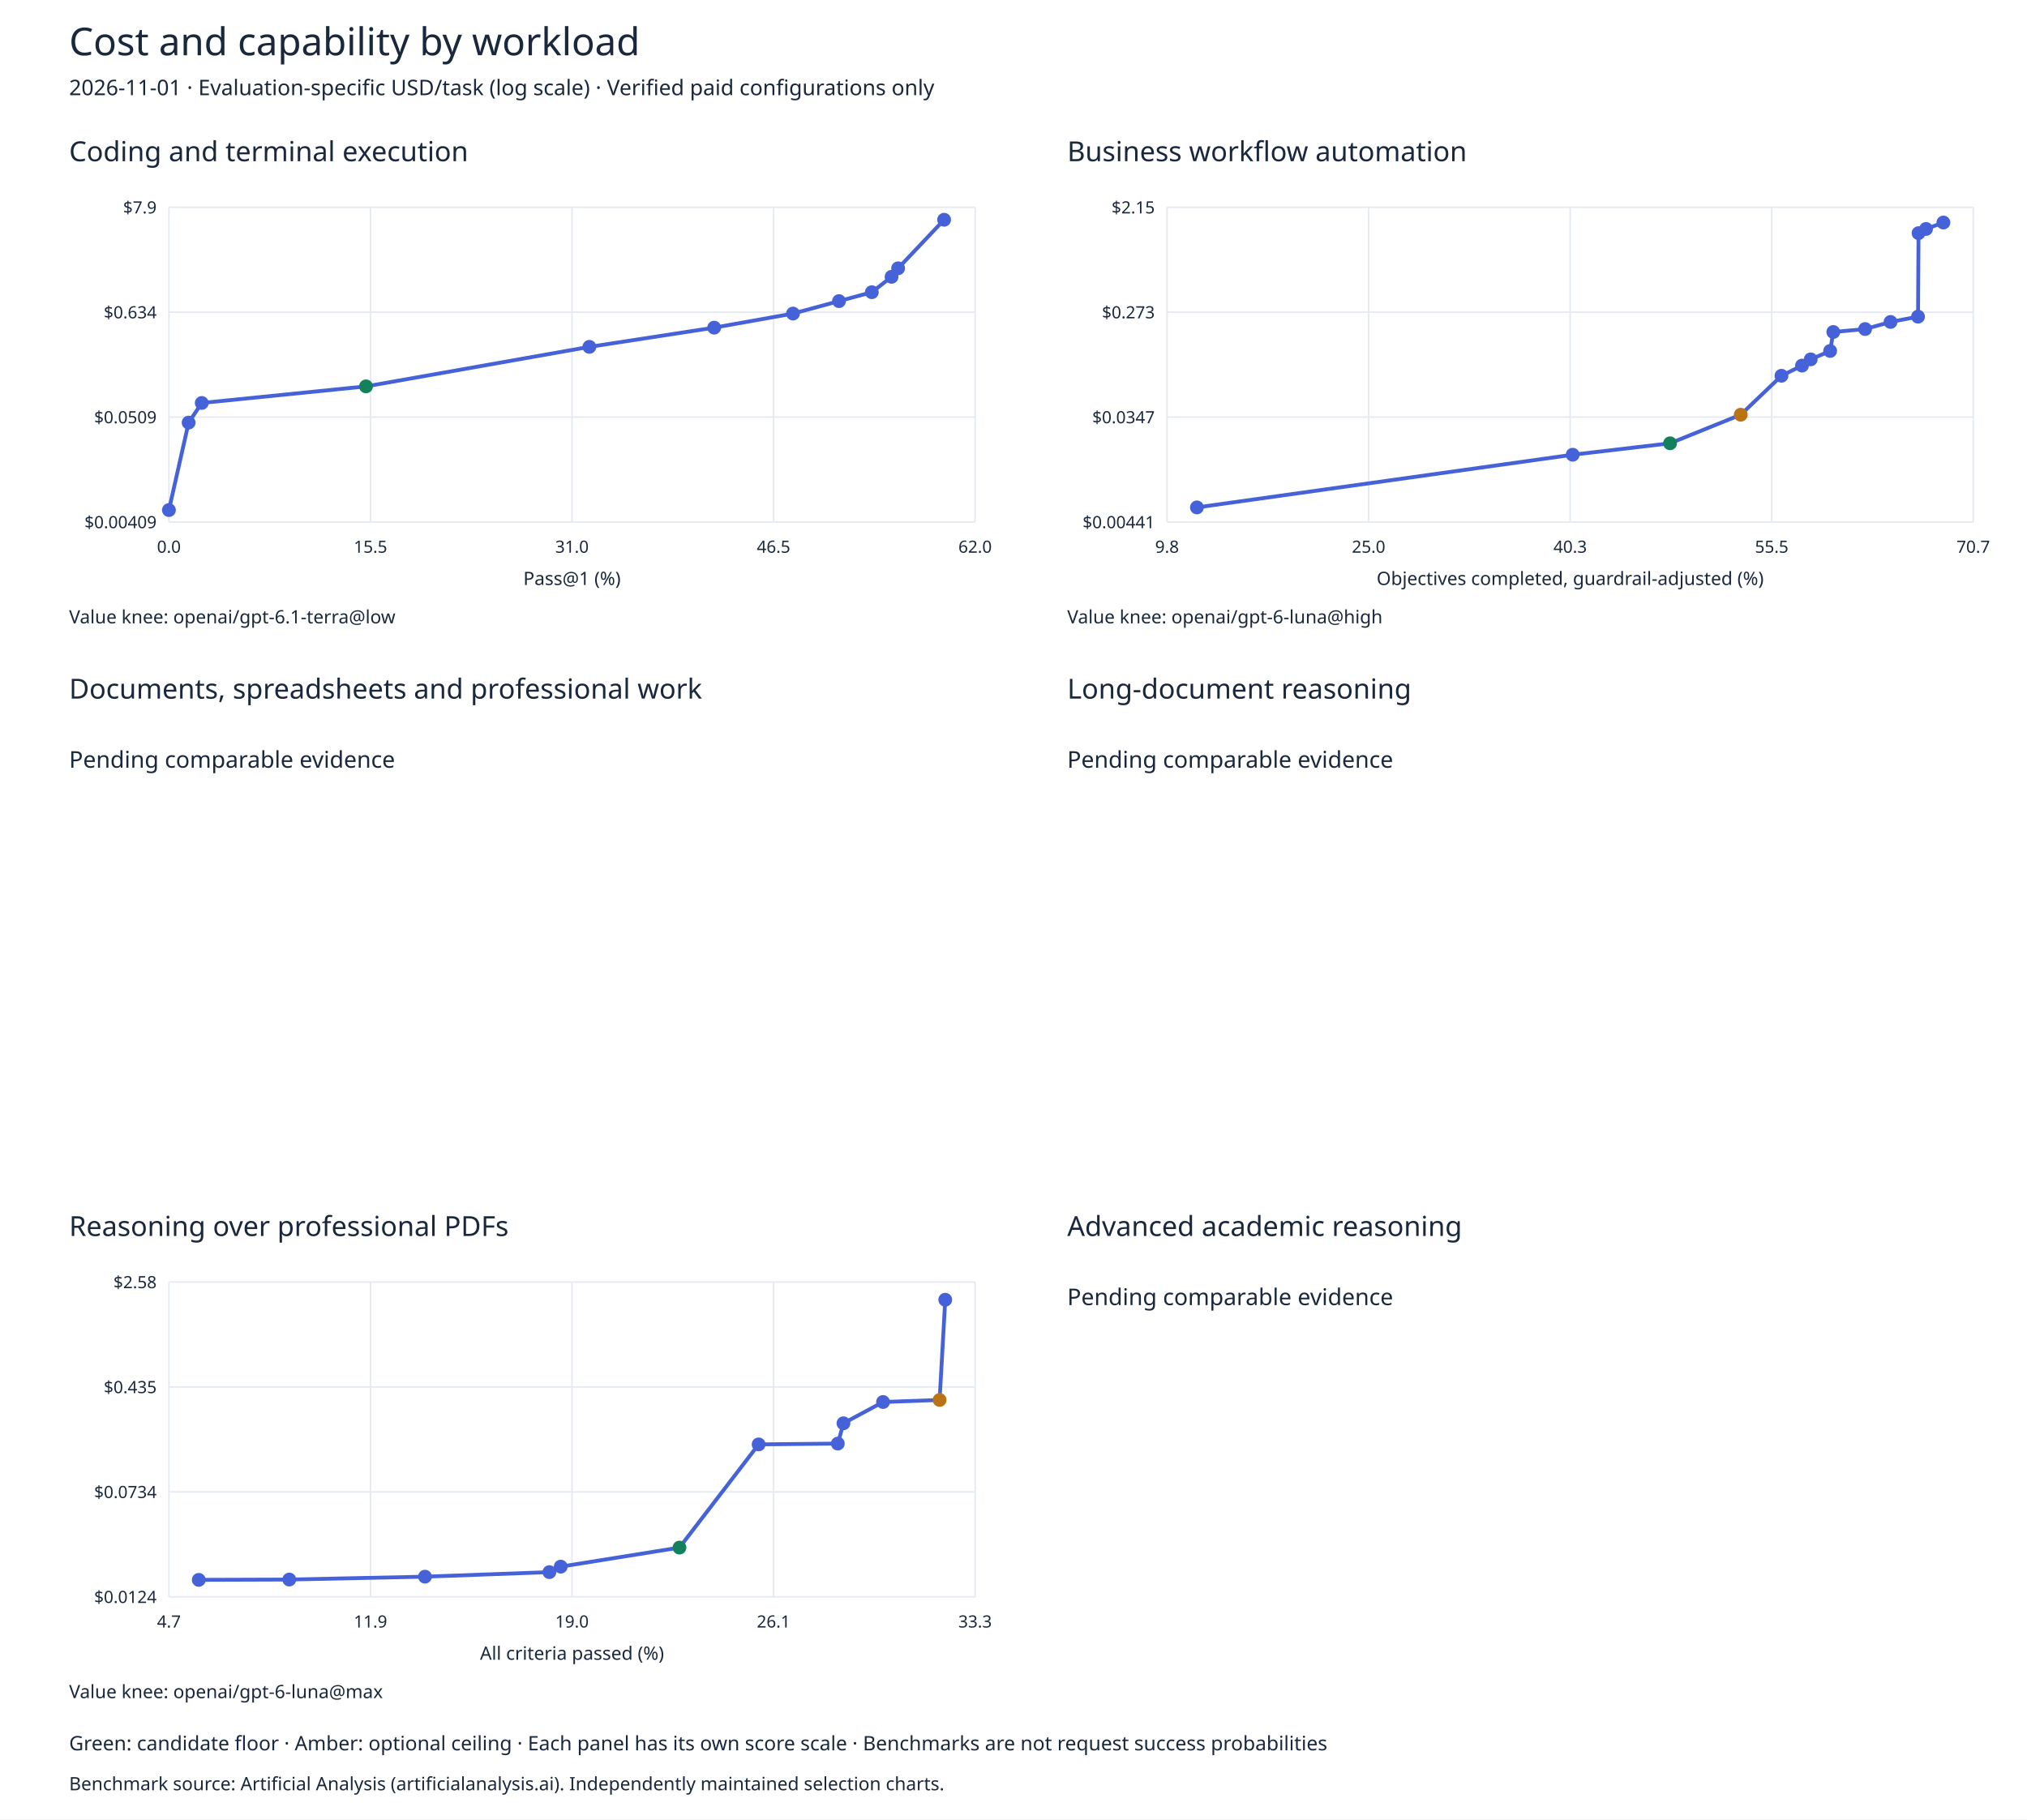
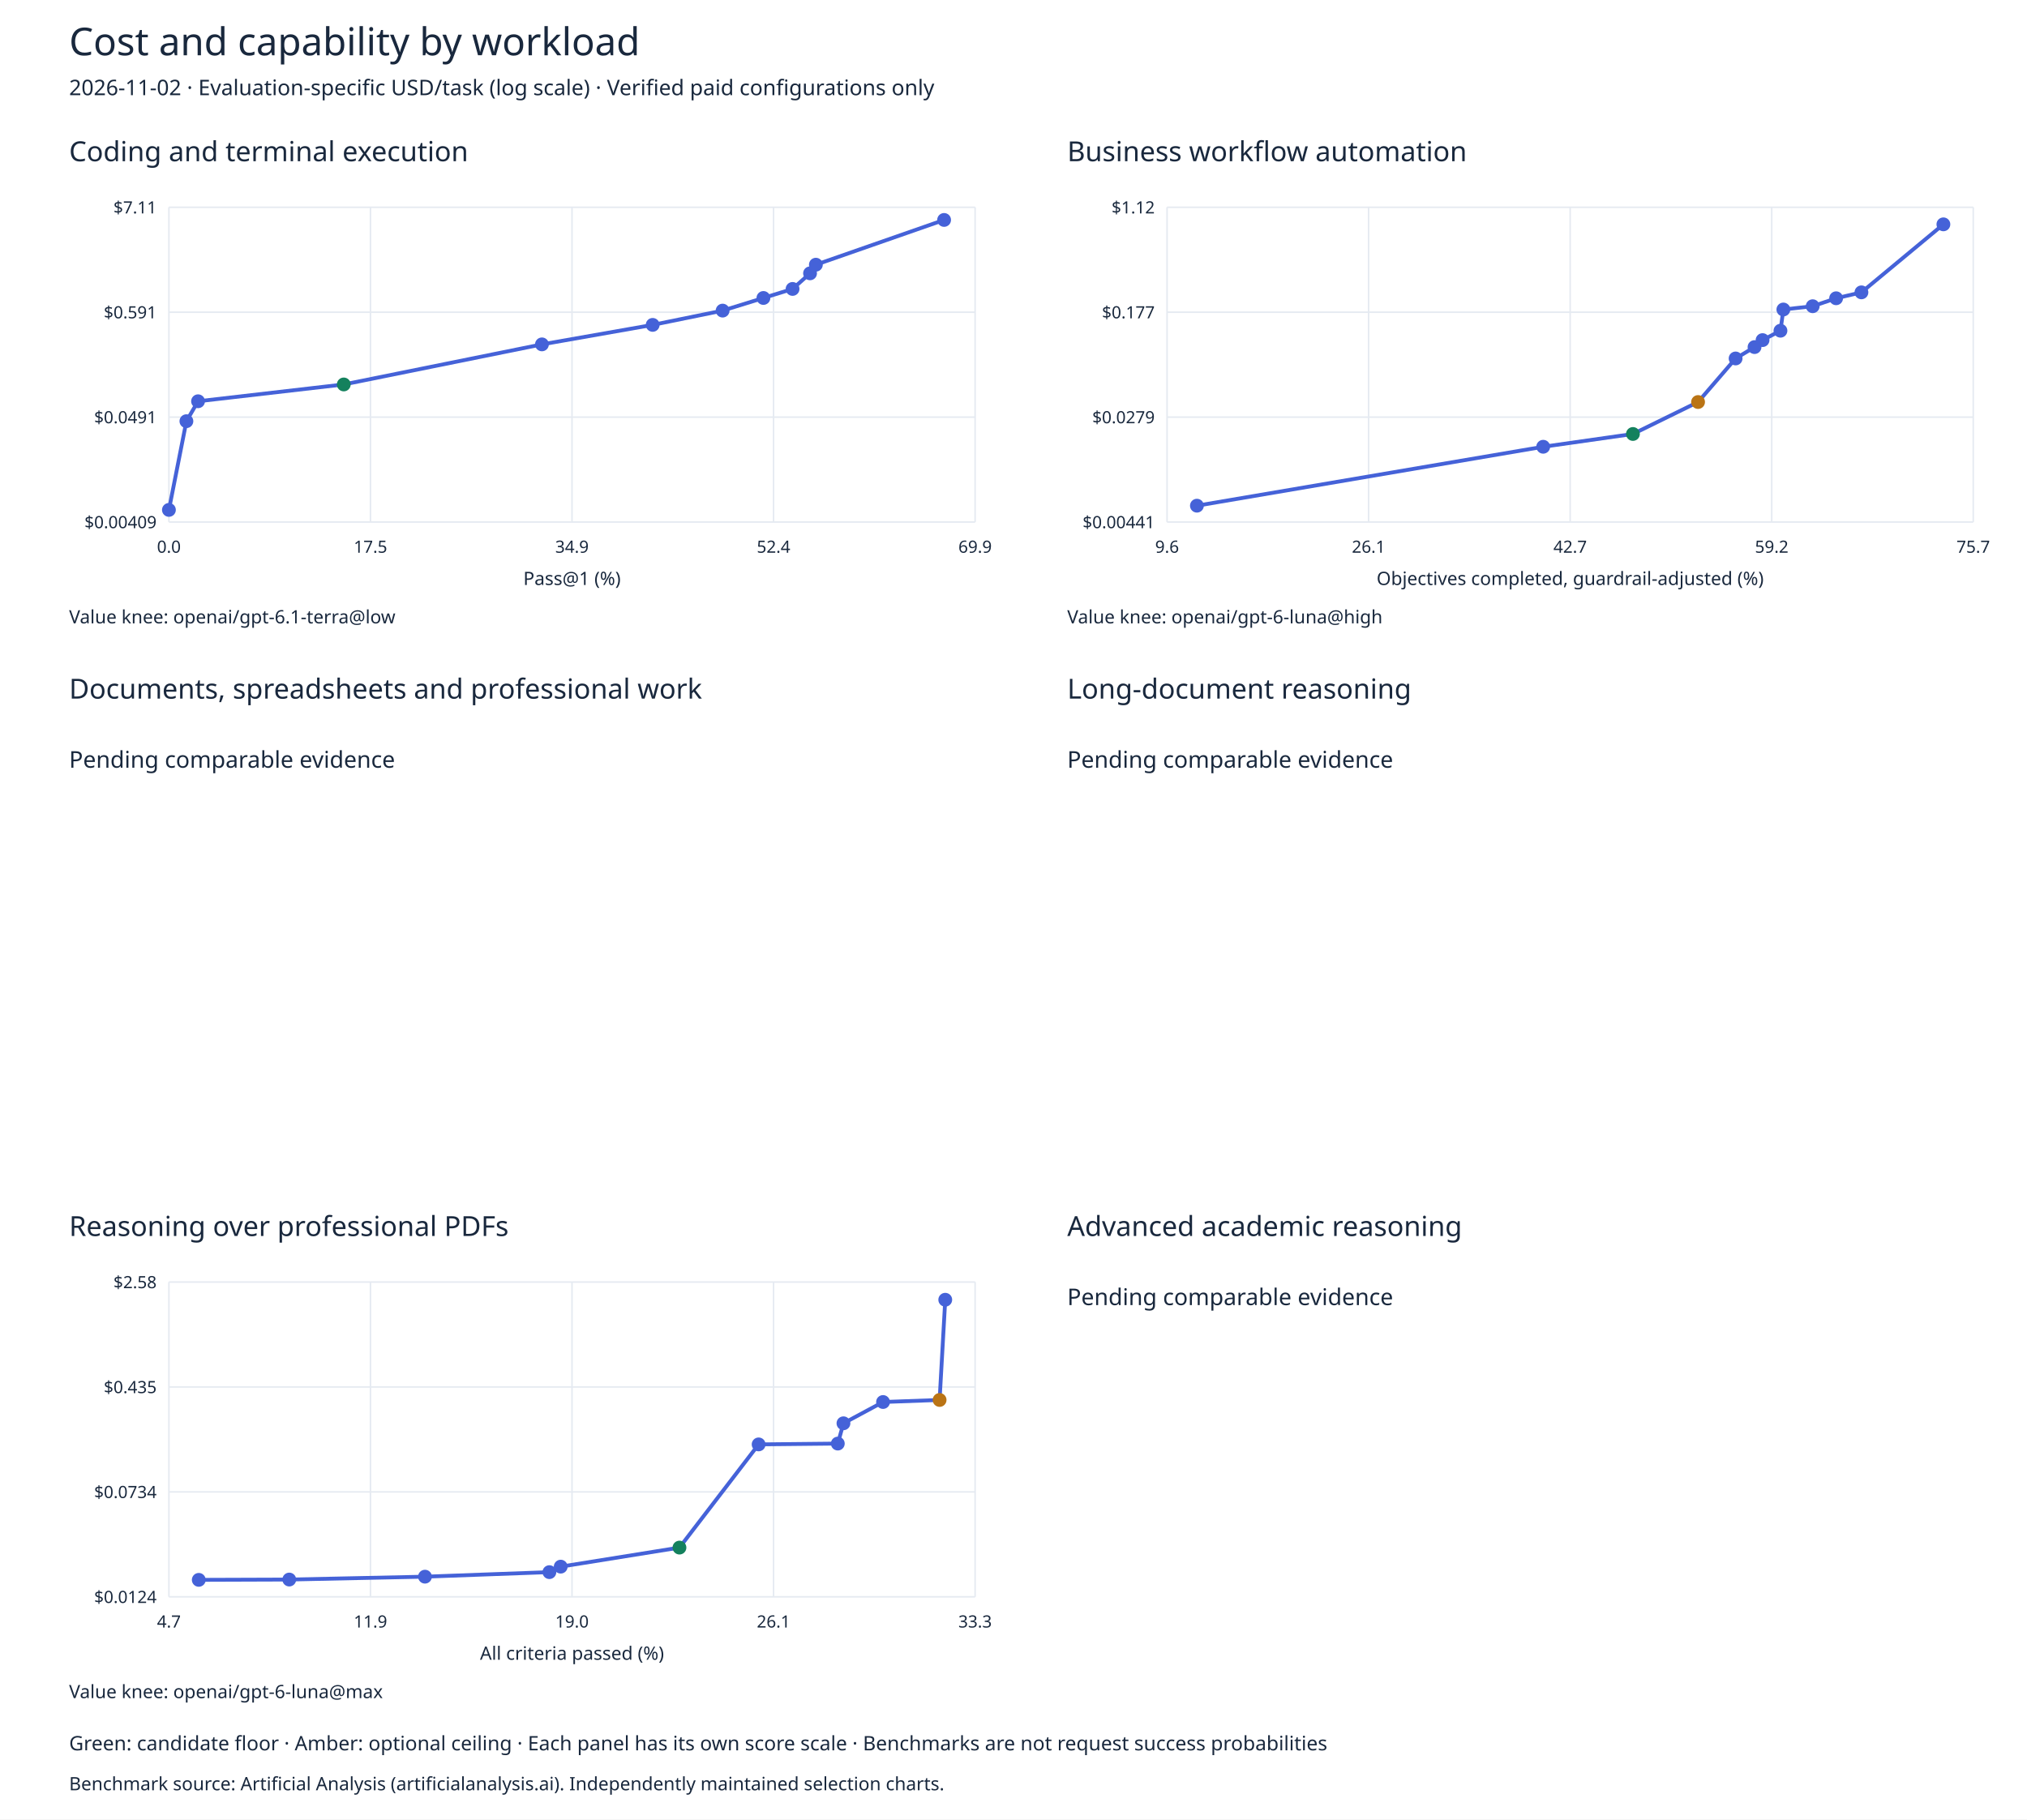
<svg xmlns="http://www.w3.org/2000/svg" width="1320" height="1185" viewBox="0 0 1320 1185">
  <rect width="100%" height="100%" fill="#ffffff" />
  <g font-family="sans-serif" fill="#19283d">
    <text x="45" y="36" font-size="25">Cost and capability by workload</text>
-     <text x="45" y="62" font-size="14">2026-11-01 · Evaluation-specific USD/task (log scale) · Verified paid configurations only</text>
+     <text x="45" y="62" font-size="14">2026-11-02 · Evaluation-specific USD/task (log scale) · Verified paid configurations only</text>
    <text x="45" y="105" font-size="18">Coding and terminal execution</text>
    <path d="M110.0,135 V340" stroke="#e5eaf1" />
    <text x="110.0" y="360" text-anchor="middle" font-size="11">0.0</text>
    <path d="M241.25,135 V340" stroke="#e5eaf1" />
-     <text x="241.25" y="360" text-anchor="middle" font-size="11">15.5</text>
+     <text x="241.25" y="360" text-anchor="middle" font-size="11">17.5</text>
    <path d="M372.5,135 V340" stroke="#e5eaf1" />
-     <text x="372.5" y="360" text-anchor="middle" font-size="11">31.0</text>
+     <text x="372.5" y="360" text-anchor="middle" font-size="11">34.9</text>
    <path d="M503.75,135 V340" stroke="#e5eaf1" />
-     <text x="503.75" y="360" text-anchor="middle" font-size="11">46.5</text>
+     <text x="503.75" y="360" text-anchor="middle" font-size="11">52.4</text>
    <path d="M635.0,135 V340" stroke="#e5eaf1" />
-     <text x="635.0" y="360" text-anchor="middle" font-size="11">62.0</text>
+     <text x="635.0" y="360" text-anchor="middle" font-size="11">69.9</text>
    <path d="M110,340.0 H635" stroke="#e5eaf1" />
    <text x="102" y="344.0" text-anchor="end" font-size="11">$0.00409</text>
    <path d="M110,271.667 H635" stroke="#e5eaf1" />
-     <text x="102" y="275.667" text-anchor="end" font-size="11">$0.0509</text>
+     <text x="102" y="275.667" text-anchor="end" font-size="11">$0.0491</text>
    <path d="M110,203.333 H635" stroke="#e5eaf1" />
-     <text x="102" y="207.333" text-anchor="end" font-size="11">$0.634</text>
-     <path d="M110,135.0 H635" stroke="#e5eaf1" />
-     <text x="102" y="139.0" text-anchor="end" font-size="11">$7.9</text>
-     <polyline points="110.0,332.207 122.834,275.241 131.39,262.444 238.341,251.65 383.794,225.913 465.077,213.398 516.413,204.23 546.359,196.113 567.749,190.312 580.583,180.289 584.861,174.743 614.808,143.13" fill="none" stroke="#4562d8" stroke-width="2.5" />
-     <circle cx="110.0" cy="332.207" r="4.5" fill="#4562d8" />
-     <circle cx="122.834" cy="275.241" r="4.5" fill="#4562d8" />
-     <circle cx="131.39" cy="262.444" r="4.5" fill="#4562d8" />
-     <circle cx="238.341" cy="251.65" r="4.5" fill="#14815d" />
-     <circle cx="383.794" cy="225.913" r="4.5" fill="#4562d8" />
-     <circle cx="465.077" cy="213.398" r="4.5" fill="#4562d8" />
-     <circle cx="516.413" cy="204.23" r="4.5" fill="#4562d8" />
-     <circle cx="546.359" cy="196.113" r="4.5" fill="#4562d8" />
-     <circle cx="567.749" cy="190.312" r="4.5" fill="#4562d8" />
-     <circle cx="580.583" cy="180.289" r="4.5" fill="#4562d8" />
-     <circle cx="584.861" cy="174.743" r="4.5" fill="#4562d8" />
-     <circle cx="614.808" cy="143.13" r="4.5" fill="#4562d8" />
+     <text x="102" y="207.333" text-anchor="end" font-size="11">$0.591</text>
+     <path d="M110,135 H635" stroke="#e5eaf1" />
+     <text x="102" y="139" text-anchor="end" font-size="11">$7.11</text>
+     <polyline points="110.0,332.096 121.387,274.32 128.978,261.34 223.866,250.392 352.915,224.29 425.03,211.596 470.577,202.298 497.146,194.066 516.123,188.182 527.51,178.016 531.306,172.391 614.808,143.245" fill="none" stroke="#4562d8" stroke-width="2.5" />
+     <circle cx="110.0" cy="332.096" r="4.5" fill="#4562d8" />
+     <circle cx="121.387" cy="274.32" r="4.5" fill="#4562d8" />
+     <circle cx="128.978" cy="261.34" r="4.5" fill="#4562d8" />
+     <circle cx="223.866" cy="250.392" r="4.5" fill="#14815d" />
+     <circle cx="352.915" cy="224.29" r="4.5" fill="#4562d8" />
+     <circle cx="425.03" cy="211.596" r="4.5" fill="#4562d8" />
+     <circle cx="470.577" cy="202.298" r="4.5" fill="#4562d8" />
+     <circle cx="497.146" cy="194.066" r="4.5" fill="#4562d8" />
+     <circle cx="516.123" cy="188.182" r="4.5" fill="#4562d8" />
+     <circle cx="527.51" cy="178.016" r="4.5" fill="#4562d8" />
+     <circle cx="531.306" cy="172.391" r="4.5" fill="#4562d8" />
+     <circle cx="614.808" cy="143.245" r="4.5" fill="#4562d8" />
    <text x="372.5" y="381" text-anchor="middle" font-size="12">Pass@1 (%)</text>
    <text x="45" y="406" font-size="12">Value knee: openai/gpt-6.1-terra@low</text>
    <text x="695" y="105" font-size="18">Business workflow automation</text>
    <path d="M760.0,135 V340" stroke="#e5eaf1" />
-     <text x="760.0" y="360" text-anchor="middle" font-size="11">9.8</text>
+     <text x="760.0" y="360" text-anchor="middle" font-size="11">9.6</text>
    <path d="M891.25,135 V340" stroke="#e5eaf1" />
-     <text x="891.25" y="360" text-anchor="middle" font-size="11">25.0</text>
+     <text x="891.25" y="360" text-anchor="middle" font-size="11">26.1</text>
    <path d="M1022.5,135 V340" stroke="#e5eaf1" />
-     <text x="1022.5" y="360" text-anchor="middle" font-size="11">40.3</text>
+     <text x="1022.5" y="360" text-anchor="middle" font-size="11">42.7</text>
    <path d="M1153.75,135 V340" stroke="#e5eaf1" />
-     <text x="1153.75" y="360" text-anchor="middle" font-size="11">55.5</text>
+     <text x="1153.75" y="360" text-anchor="middle" font-size="11">59.2</text>
    <path d="M1285.0,135 V340" stroke="#e5eaf1" />
-     <text x="1285.0" y="360" text-anchor="middle" font-size="11">70.7</text>
+     <text x="1285.0" y="360" text-anchor="middle" font-size="11">75.7</text>
    <path d="M760,340.0 H1285" stroke="#e5eaf1" />
    <text x="752" y="344.0" text-anchor="end" font-size="11">$0.00441</text>
    <path d="M760,271.667 H1285" stroke="#e5eaf1" />
-     <text x="752" y="275.667" text-anchor="end" font-size="11">$0.0347</text>
+     <text x="752" y="275.667" text-anchor="end" font-size="11">$0.0279</text>
    <path d="M760,203.333 H1285" stroke="#e5eaf1" />
-     <text x="752" y="207.333" text-anchor="end" font-size="11">$0.273</text>
+     <text x="752" y="207.333" text-anchor="end" font-size="11">$0.177</text>
    <path d="M760,135.0 H1285" stroke="#e5eaf1" />
-     <text x="752" y="139.0" text-anchor="end" font-size="11">$2.15</text>
-     <polyline points="779.444,330.475 1024.144,296.161 1087.559,288.716 1133.581,270.107 1160.109,244.737 1173.488,238.11 1179.162,234.047 1191.805,228.579 1193.864,216.226 1214.585,214.313 1231.136,209.681 1249.037,206.233 1249.368,151.843 1254.239,149.116 1265.556,144.936" fill="none" stroke="#4562d8" stroke-width="2.5" />
-     <circle cx="779.444" cy="330.475" r="4.5" fill="#4562d8" />
-     <circle cx="1024.144" cy="296.161" r="4.5" fill="#4562d8" />
-     <circle cx="1087.559" cy="288.716" r="4.5" fill="#14815d" />
-     <circle cx="1133.581" cy="270.107" r="4.5" fill="#ba7415" />
-     <circle cx="1160.109" cy="244.737" r="4.5" fill="#4562d8" />
-     <circle cx="1173.488" cy="238.11" r="4.5" fill="#4562d8" />
-     <circle cx="1179.162" cy="234.047" r="4.5" fill="#4562d8" />
-     <circle cx="1191.805" cy="228.579" r="4.5" fill="#4562d8" />
-     <circle cx="1193.864" cy="216.226" r="4.5" fill="#4562d8" />
-     <circle cx="1214.585" cy="214.313" r="4.5" fill="#4562d8" />
-     <circle cx="1231.136" cy="209.681" r="4.5" fill="#4562d8" />
-     <circle cx="1249.037" cy="206.233" r="4.5" fill="#4562d8" />
-     <circle cx="1249.368" cy="151.843" r="4.5" fill="#4562d8" />
-     <circle cx="1254.239" cy="149.116" r="4.5" fill="#4562d8" />
-     <circle cx="1265.556" cy="144.936" r="4.5" fill="#4562d8" />
+     <text x="752" y="139.0" text-anchor="end" font-size="11">$1.12</text>
+     <polyline points="779.444,329.348 1004.943,290.974 1063.382,282.647 1105.793,261.837 1130.239,233.466 1142.569,226.055 1147.798,221.51 1159.449,215.395 1161.346,201.581 1180.441,199.442 1195.693,194.261 1212.189,190.406 1265.556,146.112" fill="none" stroke="#4562d8" stroke-width="2.5" />
+     <circle cx="779.444" cy="329.348" r="4.5" fill="#4562d8" />
+     <circle cx="1004.943" cy="290.974" r="4.5" fill="#4562d8" />
+     <circle cx="1063.382" cy="282.647" r="4.5" fill="#14815d" />
+     <circle cx="1105.793" cy="261.837" r="4.5" fill="#ba7415" />
+     <circle cx="1130.239" cy="233.466" r="4.5" fill="#4562d8" />
+     <circle cx="1142.569" cy="226.055" r="4.5" fill="#4562d8" />
+     <circle cx="1147.798" cy="221.51" r="4.5" fill="#4562d8" />
+     <circle cx="1159.449" cy="215.395" r="4.5" fill="#4562d8" />
+     <circle cx="1161.346" cy="201.581" r="4.5" fill="#4562d8" />
+     <circle cx="1180.441" cy="199.442" r="4.5" fill="#4562d8" />
+     <circle cx="1195.693" cy="194.261" r="4.5" fill="#4562d8" />
+     <circle cx="1212.189" cy="190.406" r="4.5" fill="#4562d8" />
+     <circle cx="1265.556" cy="146.112" r="4.5" fill="#4562d8" />
    <text x="1022.5" y="381" text-anchor="middle" font-size="12">Objectives completed, guardrail-adjusted (%)</text>
    <text x="695" y="406" font-size="12">Value knee: openai/gpt-6-luna@high</text>
    <text x="45" y="455" font-size="18">Documents, spreadsheets and professional work</text>
    <text x="45" y="500" font-size="15">Pending comparable evidence</text>
    <text x="695" y="455" font-size="18">Long-document reasoning</text>
    <text x="695" y="500" font-size="15">Pending comparable evidence</text>
    <text x="45" y="805" font-size="18">Reasoning over professional PDFs</text>
    <path d="M110.0,835 V1040" stroke="#e5eaf1" />
    <text x="110.0" y="1060" text-anchor="middle" font-size="11">4.7</text>
    <path d="M241.25,835 V1040" stroke="#e5eaf1" />
    <text x="241.25" y="1060" text-anchor="middle" font-size="11">11.9</text>
    <path d="M372.5,835 V1040" stroke="#e5eaf1" />
    <text x="372.5" y="1060" text-anchor="middle" font-size="11">19.0</text>
    <path d="M503.75,835 V1040" stroke="#e5eaf1" />
    <text x="503.75" y="1060" text-anchor="middle" font-size="11">26.1</text>
    <path d="M635.0,835 V1040" stroke="#e5eaf1" />
    <text x="635.0" y="1060" text-anchor="middle" font-size="11">33.3</text>
    <path d="M110,1040.0 H635" stroke="#e5eaf1" />
    <text x="102" y="1044.0" text-anchor="end" font-size="11">$0.0124</text>
    <path d="M110,971.667 H635" stroke="#e5eaf1" />
    <text x="102" y="975.667" text-anchor="end" font-size="11">$0.0734</text>
    <path d="M110,903.333 H635" stroke="#e5eaf1" />
    <text x="102" y="907.333" text-anchor="end" font-size="11">$0.435</text>
    <path d="M110,835.0 H635" stroke="#e5eaf1" />
    <text x="102" y="839.0" text-anchor="end" font-size="11">$2.58</text>
    <polyline points="129.444,1028.956 188.367,1028.753 276.751,1026.881 357.769,1023.929 365.135,1020.351 442.471,1007.944 494.028,940.731 545.585,940.196 549.268,926.986 575.046,913.121 611.873,911.788 615.556,846.521" fill="none" stroke="#4562d8" stroke-width="2.5" />
    <circle cx="129.444" cy="1028.956" r="4.5" fill="#4562d8" />
    <circle cx="188.367" cy="1028.753" r="4.5" fill="#4562d8" />
    <circle cx="276.751" cy="1026.881" r="4.5" fill="#4562d8" />
    <circle cx="357.769" cy="1023.929" r="4.5" fill="#4562d8" />
    <circle cx="365.135" cy="1020.351" r="4.5" fill="#4562d8" />
    <circle cx="442.471" cy="1007.944" r="4.5" fill="#14815d" />
    <circle cx="494.028" cy="940.731" r="4.5" fill="#4562d8" />
    <circle cx="545.585" cy="940.196" r="4.5" fill="#4562d8" />
    <circle cx="549.268" cy="926.986" r="4.5" fill="#4562d8" />
    <circle cx="575.046" cy="913.121" r="4.5" fill="#4562d8" />
    <circle cx="611.873" cy="911.788" r="4.5" fill="#ba7415" />
    <circle cx="615.556" cy="846.521" r="4.5" fill="#4562d8" />
    <text x="372.5" y="1081" text-anchor="middle" font-size="12">All criteria passed (%)</text>
    <text x="45" y="1106" font-size="12">Value knee: openai/gpt-6-luna@max</text>
    <text x="695" y="805" font-size="18">Advanced academic reasoning</text>
    <text x="695" y="850" font-size="15">Pending comparable evidence</text>
    <text x="45" y="1140" font-size="13">Green: candidate floor · Amber: optional ceiling · Each panel has its own score scale · Benchmarks are not request success probabilities</text>
    <text x="45" y="1166" font-size="12">Benchmark source: Artificial Analysis (artificialanalysis.ai). Independently maintained selection charts.</text>
  </g>
</svg>
